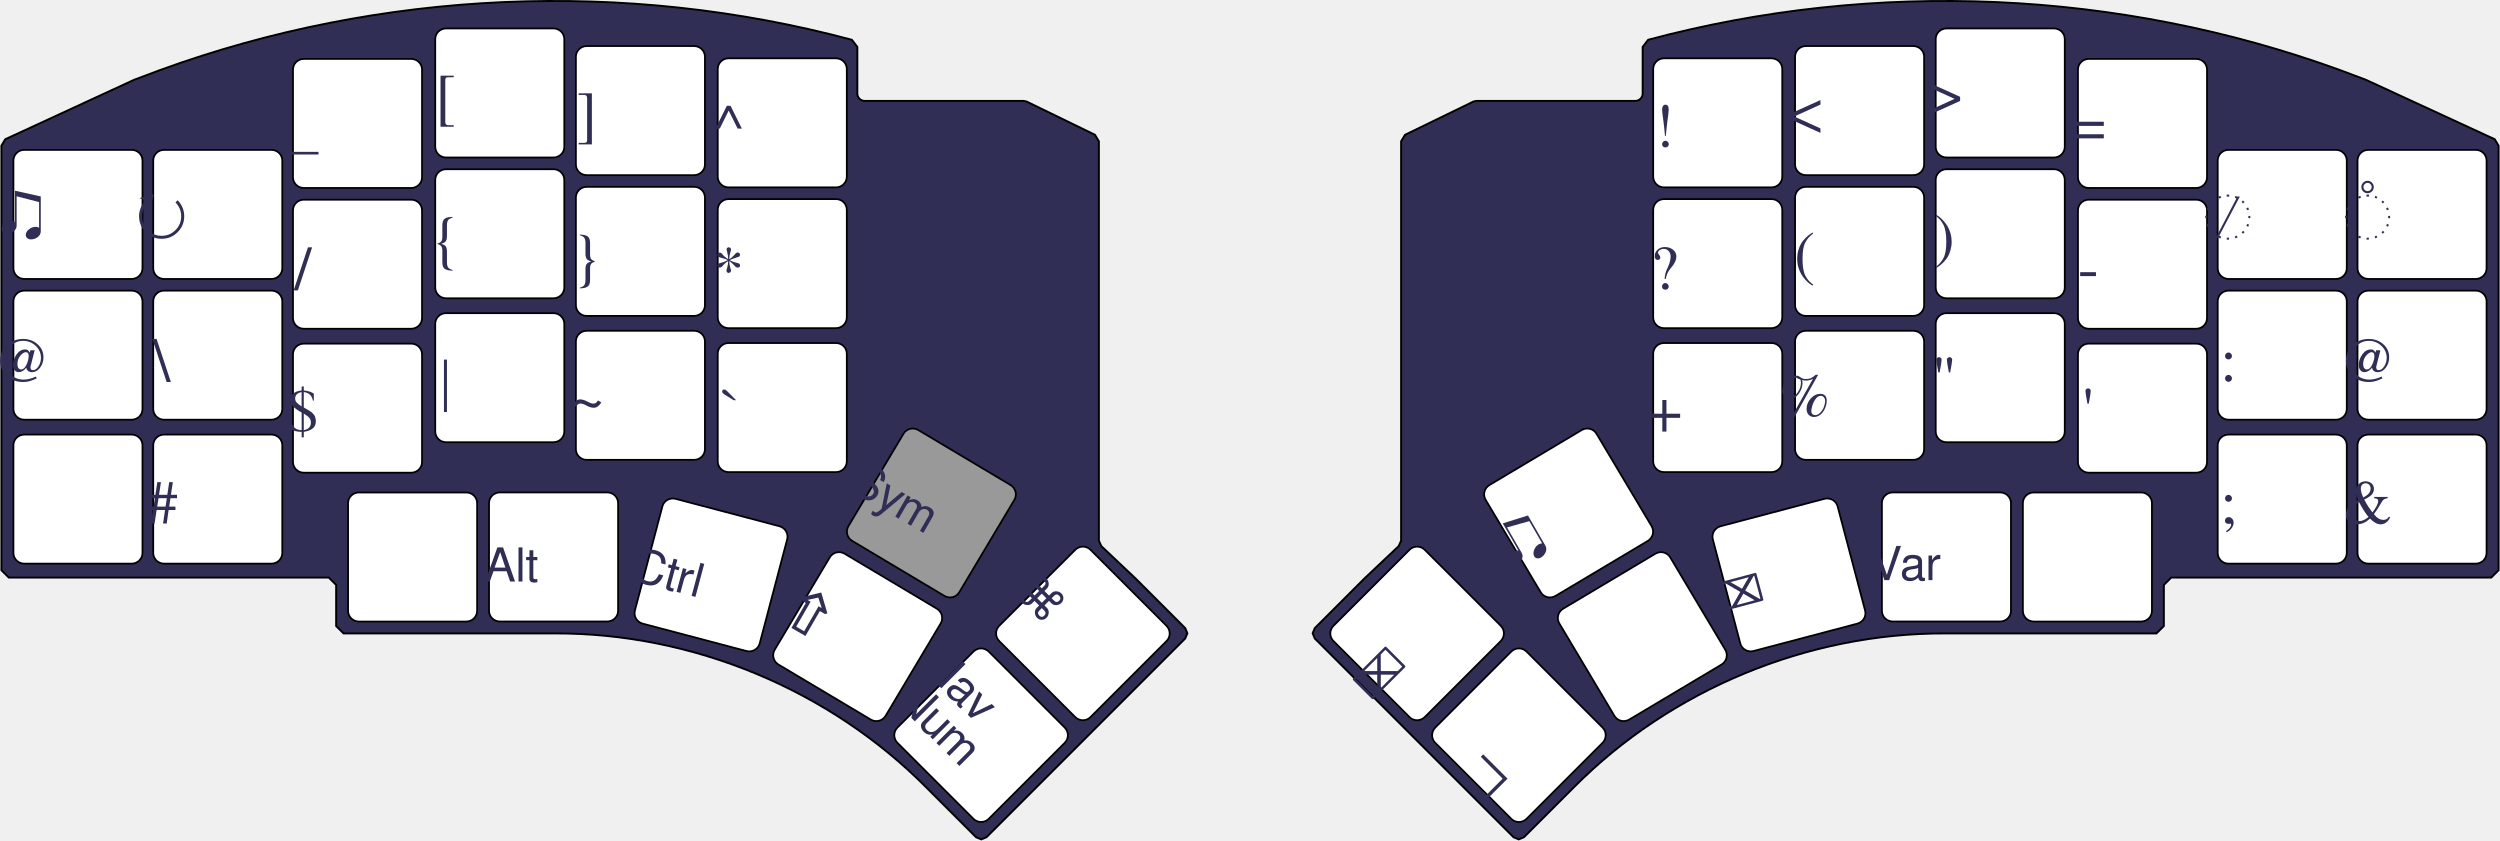
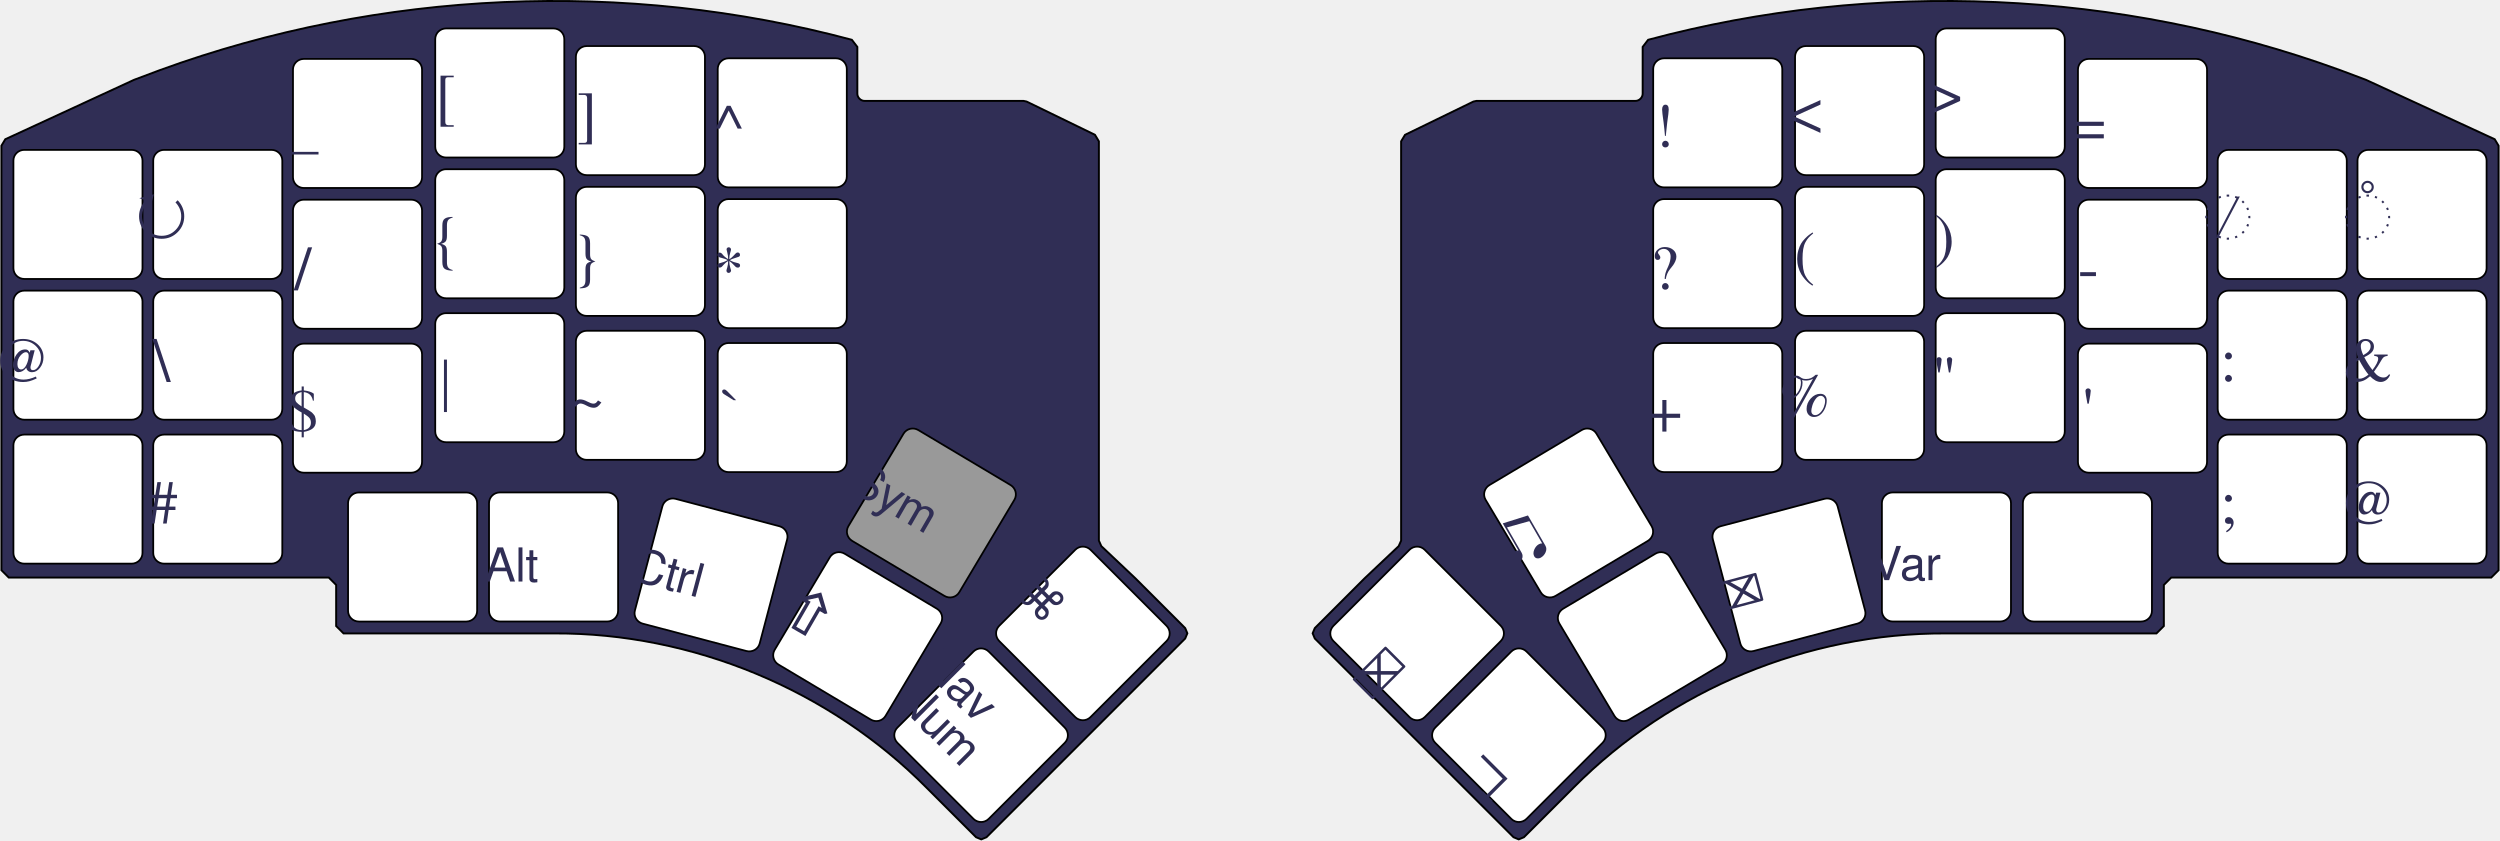
<svg xmlns="http://www.w3.org/2000/svg" viewBox="0 0 1281.106 430.683" width="33.896cm" height="11.395cm" version="1.1" id="svg72">
  <defs id="defs4">
    <marker id="DistanceX" orient="auto" refX="0" refY="0" style="overflow:visible">
      <path d="M 3,-3 -3,3 M 0,-5 V 5" style="stroke:#000000;stroke-width:0.5" id="path1" />
    </marker>
    <pattern id="Hatch" patternUnits="userSpaceOnUse" width="8" height="8" x="0" y="0">
      <path d="M8 4 l-4,4" stroke="#000000" stroke-width="0.25" linecap="square" id="path2" />
      <path d="M6 2 l-4,4" stroke="#000000" stroke-width="0.25" linecap="square" id="path3" />
      <path d="M4 0 l-4,4" stroke="#000000" stroke-width="0.25" linecap="square" id="path4" />
    </pattern>
    <symbol id="*MODEL_SPACE" />
    <symbol id="*PAPER_SPACE" />
  </defs>
  <g id="layer1" transform="translate(955.7768,-894.4584)">
    <path id="path64" style="fill:#302e55;fill-opacity:1;stroke:#000000" d="m 41.297,1219.052 c -70.712,-0.283 -140.885,28.783 -190.684,78.987 -8.485,8.485 -16.971,16.968 -25.456,25.453 l -2.673,1.109 -2.673,-1.109 -101.823,-101.822 -1.107,-2.673 1.107,-2.67 c 8.485,-8.484 16.97,-16.971 25.455,-25.458 l 17.511,-16.538 1.264,-2.821 1.4e-4,-4e-4 V 966.879 l 2.016,-3.343 35.043,-17.041 1.541,-0.328 h 81.401 c 2.024,0.049 3.829,-1.755 3.779,-3.78 V 918.502 l 2.809,-3.653 C 4.918,883.76 130.395,889.252 243.345,930.369 l 13.302,4.995 65.977,30.446 1.989,3.328 v 217.522 l 2.1e-4,2e-4 -3.779,3.78 H 156.856 l -3.78,3.781 v 21.051 l 1e-4,7e-4 -3.779,3.779 z" />
    <g id="layer2">
      <rect style="fill:#ffffff;stroke:#000000;stroke-width:0.92;stroke-opacity:1" id="rect72" width="66.142" height="66.142" x="252.322" y="1117.162" rx="5.563" ry="5.479" />
      <rect style="fill:#ffffff;stroke:#000000;stroke-width:0.92;stroke-opacity:1" id="rect73" width="66.142" height="66.142" x="252.322" y="1043.396" rx="5.563" ry="5.479" />
      <rect style="fill:#ffffff;stroke:#000000;stroke-width:0.92;stroke-opacity:1" id="rect74" width="66.142" height="66.142" x="252.322" y="971.261" rx="5.563" ry="5.479" />
      <rect style="fill:#ffffff;stroke:#000000;stroke-width:0.92;stroke-opacity:1" id="rect75" width="66.142" height="66.142" x="180.677" y="1117.162" rx="5.563" ry="5.479" />
      <rect style="fill:#ffffff;stroke:#000000;stroke-width:0.92;stroke-opacity:1" id="rect76" width="66.142" height="66.142" x="180.677" y="1043.396" rx="5.563" ry="5.479" />
      <rect style="fill:#ffffff;stroke:#000000;stroke-width:0.92;stroke-opacity:1" id="rect77" width="66.142" height="66.142" x="180.677" y="971.261" rx="5.563" ry="5.479" />
      <rect style="fill:#ffffff;stroke:#000000;stroke-width:0.92;stroke-opacity:1" id="rect78" width="66.142" height="66.142" x="109.061" y="1070.549" rx="5.563" ry="5.479" />
      <rect style="fill:#ffffff;stroke:#000000;stroke-width:0.92;stroke-opacity:1" id="rect79" width="66.142" height="66.142" x="109.061" y="996.784" rx="5.563" ry="5.479" />
      <rect style="fill:#ffffff;stroke:#000000;stroke-width:0.92;stroke-opacity:1" id="rect80" width="66.142" height="66.142" x="109.061" y="924.648" rx="5.563" ry="5.479" />
      <rect style="fill:#ffffff;stroke:#000000;stroke-width:0.92;stroke-opacity:1" id="rect81" width="66.142" height="66.142" x="36.163" y="1054.932" rx="5.563" ry="5.479" />
      <rect style="fill:#ffffff;stroke:#000000;stroke-width:0.92;stroke-opacity:1" id="rect82" width="66.142" height="66.142" x="36.163" y="981.166" rx="5.563" ry="5.479" />
      <rect style="fill:#ffffff;stroke:#000000;stroke-width:0.92;stroke-opacity:1" id="rect83" width="66.142" height="66.142" x="36.163" y="909.031" rx="5.563" ry="5.479" />
      <rect style="fill:#ffffff;stroke:#000000;stroke-width:0.92;stroke-opacity:1" id="rect84" width="66.142" height="66.142" x="-35.911" y="1063.967" rx="5.563" ry="5.479" />
      <rect style="fill:#ffffff;stroke:#000000;stroke-width:0.92;stroke-opacity:1" id="rect85" width="66.142" height="66.142" x="-35.911" y="990.202" rx="5.563" ry="5.479" />
      <rect style="fill:#ffffff;stroke:#000000;stroke-width:0.92;stroke-opacity:1" id="rect86" width="66.142" height="66.142" x="-35.911" y="918.066" rx="5.563" ry="5.479" />
      <rect style="fill:#ffffff;stroke:#000000;stroke-width:0.92;stroke-opacity:1" id="rect87" width="66.142" height="66.142" x="-108.604" y="1070.241" rx="5.563" ry="5.479" />
      <rect style="fill:#ffffff;stroke:#000000;stroke-width:0.92;stroke-opacity:1" id="rect88" width="66.142" height="66.142" x="-108.604" y="996.476" rx="5.563" ry="5.479" />
      <rect style="fill:#ffffff;stroke:#000000;stroke-width:0.92;stroke-opacity:1" id="rect89" width="66.142" height="66.142" x="-108.604" y="924.341" rx="5.563" ry="5.479" />
      <rect style="fill:#ffffff;stroke:#000000;stroke-width:0.92;stroke-opacity:1" id="rect90" width="66.142" height="66.142" x="80.835" y="1146.825" rx="5.563" ry="5.479" />
      <rect style="fill:#ffffff;stroke:#000000;stroke-width:0.92;stroke-opacity:1" id="rect91" width="66.142" height="66.142" x="8.595" y="1146.804" rx="5.563" ry="5.479" />
      <rect style="fill:#ffffff;stroke:#000000;stroke-width:0.92;stroke-opacity:1" id="rect97" width="66.142" height="66.142" x="-756.245" y="956.962" rx="5.563" ry="5.479" transform="rotate(-30.80289,-4.54e-5,-1.5015729e-6)" />
      <rect style="fill:#ffffff;stroke:#000000;stroke-width:0.92;stroke-opacity:1" id="rect98" width="66.142" height="66.142" x="-756.245" y="883.197" rx="5.563" ry="5.479" transform="rotate(-30.80289,-4.54e-5,-1.5015729e-6)" />
      <rect style="fill:#ffffff;stroke:#000000;stroke-width:0.92;stroke-opacity:1" id="rect100" width="66.142" height="66.142" x="-1057.519" y="740.217" rx="5.563" ry="5.479" transform="rotate(-45.00803,2.7067894e-6,1.0680611e-6)" />
      <rect style="fill:#ffffff;stroke:#000000;stroke-width:0.92;stroke-opacity:1" id="rect101" width="66.142" height="66.142" x="-1057.519" y="666.451" rx="5.563" ry="5.479" transform="rotate(-45.00803,2.7067894e-6,1.0680611e-6)" />
      <rect style="fill:#ffffff;stroke:#000000;stroke-width:0.92;stroke-opacity:1" id="rect102" width="66.142" height="66.142" x="-374.237" y="1106.686" rx="5.563" ry="5.479" transform="rotate(-14.78418,-4.0243595e-5,3.422599e-5)" />
    </g>
    <g id="layer3">
      <text xml:space="preserve" style="font-style:normal;font-variant:normal;font-weight:normal;font-stretch:normal;font-size:32px;line-height:1;font-family:FreeSerif;-inkscape-font-specification:FreeSerif;text-align:center;text-anchor:middle;fill:#302e55;fill-opacity:1;stroke:#000000;stroke-width:0.996;stroke-opacity:1" x="-74.872" y="969.726" id="text129">
        <tspan id="tspan129" x="-74.872" y="969.726" style="font-size:32px;fill-opacity:1;stroke:none;stroke-linejoin:bevel">!</tspan>
      </text>
      <text xml:space="preserve" style="font-style:normal;font-variant:normal;font-weight:normal;font-stretch:normal;font-size:32px;line-height:1;font-family:FreeSerif;-inkscape-font-specification:FreeSerif;text-align:center;text-anchor:middle;fill:#302e55;fill-opacity:1;stroke:#000000;stroke-width:0.996;stroke-opacity:1" x="-74.872" y="1042.675" id="text130">
        <tspan id="tspan130" x="-74.872" y="1042.675" style="font-size:32px;fill-opacity:1;stroke:none;stroke-linejoin:bevel">?</tspan>
      </text>
      <text xml:space="preserve" style="font-style:normal;font-variant:normal;font-weight:normal;font-stretch:normal;font-size:32px;line-height:1;font-family:FreeSerif;-inkscape-font-specification:FreeSerif;text-align:center;text-anchor:middle;fill:#302e55;fill-opacity:1;stroke:#000000;stroke-width:0.996;stroke-opacity:1" x="-74.872" y="1115.623" id="text131">
        <tspan id="tspan131" x="-74.872" y="1115.623" style="font-size:32px;fill-opacity:1;stroke:none;stroke-linejoin:bevel">+</tspan>
      </text>
      <text xml:space="preserve" style="font-style:normal;font-variant:normal;font-weight:normal;font-stretch:normal;font-size:32px;line-height:1;font-family:FreeSerif;-inkscape-font-specification:FreeSerif;text-align:center;text-anchor:middle;fill:#302e55;fill-opacity:1;stroke:#000000;stroke-width:0.996;stroke-opacity:1" x="-3.032" y="962.247" id="text132">
        <tspan id="tspan132" x="-3.032" y="962.247" style="font-size:32px;fill-opacity:1;stroke:none;stroke-linejoin:bevel">&lt;</tspan>
      </text>
      <text xml:space="preserve" style="font-style:normal;font-variant:normal;font-weight:normal;font-stretch:normal;font-size:32px;line-height:1;font-family:FreeSerif;-inkscape-font-specification:FreeSerif;text-align:center;text-anchor:middle;fill:#302e55;fill-opacity:1;stroke:#000000;stroke-width:0.996;stroke-opacity:1" x="-3.032" y="1035.195" id="text133">
        <tspan id="tspan133" x="-3.032" y="1035.195" style="font-size:32px;fill-opacity:1;stroke:none;stroke-linejoin:bevel">(</tspan>
      </text>
      <text xml:space="preserve" style="font-style:normal;font-variant:normal;font-weight:normal;font-stretch:normal;font-size:32px;line-height:1;font-family:FreeSerif;-inkscape-font-specification:FreeSerif;text-align:center;text-anchor:middle;fill:#302e55;fill-opacity:1;stroke:#000000;stroke-width:0.996;stroke-opacity:1" x="-3.032" y="1108.144" id="text134">
        <tspan id="tspan134" x="-3.032" y="1108.144" style="font-size:32px;fill-opacity:1;stroke:none;stroke-linejoin:bevel">%</tspan>
      </text>
      <text xml:space="preserve" style="font-style:normal;font-variant:normal;font-weight:normal;font-stretch:normal;font-size:32px;line-height:1;font-family:FreeSerif;-inkscape-font-specification:FreeSerif;text-align:center;text-anchor:middle;fill:#302e55;fill-opacity:1;stroke:#000000;stroke-width:0.996;stroke-opacity:1" x="68.542" y="953.214" id="text135">
        <tspan id="tspan135" x="68.542" y="953.214" style="font-size:32px;fill-opacity:1;stroke:none;stroke-linejoin:bevel">&gt;</tspan>
      </text>
      <text xml:space="preserve" style="font-style:normal;font-variant:normal;font-weight:normal;font-stretch:normal;font-size:32px;line-height:1;font-family:FreeSerif;-inkscape-font-specification:FreeSerif;text-align:center;text-anchor:middle;fill:#302e55;fill-opacity:1;stroke:#000000;stroke-width:0.996;stroke-opacity:1" x="68.542" y="1026.162" id="text136">
        <tspan id="tspan136" x="68.542" y="1026.162" style="font-size:32px;fill-opacity:1;stroke:none;stroke-linejoin:bevel">)</tspan>
      </text>
      <text xml:space="preserve" style="font-style:normal;font-variant:normal;font-weight:normal;font-stretch:normal;font-size:32px;line-height:1;font-family:FreeSerif;-inkscape-font-specification:FreeSerif;text-align:center;text-anchor:middle;fill:#302e55;fill-opacity:1;stroke:#000000;stroke-width:0.996;stroke-opacity:1" x="68.542" y="1099.111" id="text137">
        <tspan id="tspan137" x="68.542" y="1099.111" style="font-size:32px;fill-opacity:1;stroke:none;stroke-linejoin:bevel">"</tspan>
      </text>
      <text xml:space="preserve" style="font-style:normal;font-variant:normal;font-weight:normal;font-stretch:normal;font-size:32px;line-height:1;font-family:FreeSerif;-inkscape-font-specification:FreeSerif;text-align:center;text-anchor:middle;fill:#302e55;fill-opacity:1;stroke:#000000;stroke-width:0.996;stroke-opacity:1" x="142.242" y="969.206" id="text138">
        <tspan id="tspan138" x="142.242" y="969.206" style="font-size:32px;fill-opacity:1;stroke:none;stroke-linejoin:bevel">=</tspan>
      </text>
      <text xml:space="preserve" style="font-style:normal;font-variant:normal;font-weight:normal;font-stretch:normal;font-size:32px;line-height:1;font-family:FreeSerif;-inkscape-font-specification:FreeSerif;text-align:center;text-anchor:middle;fill:#302e55;fill-opacity:1;stroke:#000000;stroke-width:0.996;stroke-opacity:1" x="142.242" y="1042.155" id="text139">
        <tspan id="tspan139" x="142.242" y="1042.155" style="font-size:32px;fill-opacity:1;stroke:none;stroke-linejoin:bevel">-</tspan>
      </text>
      <text xml:space="preserve" style="font-style:normal;font-variant:normal;font-weight:normal;font-stretch:normal;font-size:32px;line-height:1;font-family:FreeSerif;-inkscape-font-specification:FreeSerif;text-align:center;text-anchor:middle;fill:#302e55;fill-opacity:1;stroke:#000000;stroke-width:0.996;stroke-opacity:1" x="142.242" y="1115.104" id="text140">
        <tspan id="tspan140" x="142.242" y="1115.104" style="font-size:32px;fill-opacity:1;stroke:none;stroke-linejoin:bevel">'</tspan>
      </text>
      <text xml:space="preserve" style="font-style:normal;font-variant:normal;font-weight:normal;font-stretch:normal;font-size:32px;line-height:1;font-family:FreeSerif;-inkscape-font-specification:FreeSerif;text-align:center;text-anchor:middle;fill:#302e55;fill-opacity:1;stroke:#000000;stroke-width:0.996;stroke-opacity:1" x="213.831" y="1016.826" id="text141">
        <tspan id="tspan141" x="213.831" y="1016.826" style="font-size:32px;fill-opacity:1;stroke:none;stroke-linejoin:bevel">◌̷</tspan>
      </text>
      <text xml:space="preserve" style="font-style:normal;font-variant:normal;font-weight:normal;font-stretch:normal;font-size:32px;line-height:1;font-family:FreeSerif;-inkscape-font-specification:FreeSerif;text-align:center;text-anchor:middle;fill:#302e55;fill-opacity:1;stroke:#000000;stroke-width:0.996;stroke-opacity:1" x="213.831" y="1089.775" id="text142">
        <tspan id="tspan142" x="213.831" y="1089.775" style="font-size:32px;fill-opacity:1;stroke:none;stroke-linejoin:bevel">:</tspan>
      </text>
      <text xml:space="preserve" style="font-style:normal;font-variant:normal;font-weight:normal;font-stretch:normal;font-size:32px;line-height:1;font-family:FreeSerif;-inkscape-font-specification:FreeSerif;text-align:center;text-anchor:middle;fill:#302e55;fill-opacity:1;stroke:#000000;stroke-width:0.996;stroke-opacity:1" x="213.831" y="1162.724" id="text143">
        <tspan id="tspan143" x="213.831" y="1162.724" style="font-size:32px;fill-opacity:1;stroke:none;stroke-linejoin:bevel">;</tspan>
      </text>
      <text xml:space="preserve" style="font-style:normal;font-variant:normal;font-weight:normal;font-stretch:normal;font-size:32px;line-height:1;font-family:FreeSerif;-inkscape-font-specification:FreeSerif;text-align:center;text-anchor:middle;fill:#302e55;fill-opacity:1;stroke:#000000;stroke-width:0.996;stroke-opacity:1" x="285.473" y="1016.826" id="text144">
        <tspan id="tspan144" x="285.473" y="1016.826" style="font-size:32px;fill-opacity:1;stroke:none;stroke-linejoin:bevel">◌̊</tspan>
      </text>
      <text xml:space="preserve" style="font-style:normal;font-variant:normal;font-weight:normal;font-stretch:normal;font-size:32px;line-height:1;font-family:FreeSerif;-inkscape-font-specification:FreeSerif;text-align:center;text-anchor:middle;fill:#302e55;fill-opacity:1;stroke:#000000;stroke-width:0.996;stroke-opacity:1" x="285.473" y="1089.775" id="text145">
-         <tspan id="tspan145" x="285.473" y="1089.775" style="font-size:32px;fill-opacity:1;stroke:none;stroke-linejoin:bevel">@</tspan>
+         <tspan id="tspan145" x="285.473" y="1089.775" style="font-size:32px;fill-opacity:1;stroke:none;stroke-linejoin:bevel">&amp;</tspan>
      </text>
      <text xml:space="preserve" style="font-style:normal;font-variant:normal;font-weight:normal;font-stretch:normal;font-size:32px;line-height:1;font-family:FreeSerif;-inkscape-font-specification:FreeSerif;text-align:center;text-anchor:middle;fill:#302e55;fill-opacity:1;stroke:#000000;stroke-width:0.996;stroke-opacity:1" x="285.473" y="1162.724" id="text146">
-         <tspan id="tspan146" x="285.473" y="1162.724" style="font-size:32px;fill-opacity:1;stroke:none;stroke-linejoin:bevel">&amp;</tspan>
+         <tspan id="tspan146" x="285.473" y="1162.724" style="font-size:32px;fill-opacity:1;stroke:none;stroke-linejoin:bevel">@</tspan>
      </text>
      <text xml:space="preserve" style="font-style:normal;font-variant:normal;font-weight:normal;font-stretch:normal;font-size:32px;line-height:1;font-family:FreeSerif;-inkscape-font-specification:FreeSerif;text-align:center;text-anchor:middle;fill:#302e55;fill-opacity:1;stroke:#000000;stroke-width:0.996;stroke-opacity:1" x="113.572" y="1191.866" id="text147">
        <tspan id="tspan147" x="113.572" y="1191.866" style="font-size:32px;fill-opacity:1;stroke:none;stroke-linejoin:bevel" />
      </text>
      <text xml:space="preserve" style="font-style:normal;font-variant:normal;font-weight:normal;font-stretch:normal;font-size:24px;line-height:1;font-family:FreeSans;-inkscape-font-specification:FreeSans;text-align:center;text-anchor:middle;fill:#302e55;fill-opacity:1;stroke:#000000;stroke-width:0.996;stroke-opacity:1" x="42.128" y="1191.735" id="text148">
        <tspan id="tspan148" x="42.128" y="1191.735" style="font-style:normal;font-variant:normal;font-weight:normal;font-stretch:normal;font-size:24px;font-family:FreeSans;-inkscape-font-specification:FreeSans;fill-opacity:1;stroke:none;stroke-linejoin:bevel">Var</tspan>
      </text>
      <text xml:space="preserve" style="font-style:normal;font-variant:normal;font-weight:normal;font-stretch:normal;font-size:32px;line-height:1;font-family:FreeSerif;-inkscape-font-specification:FreeSerif;text-align:center;text-anchor:middle;fill:#302e55;fill-opacity:1;stroke:#000000;stroke-width:0.996;stroke-opacity:1" x="-709.492" y="1013.67" id="text149" transform="rotate(-30,5.6941888e-6,1.0416908e-6)">
        <tspan id="tspan149" x="-709.492" y="1013.67" style="font-size:32px;fill-opacity:1;stroke:none;stroke-linejoin:bevel" />
      </text>
      <text xml:space="preserve" style="font-style:normal;font-variant:normal;font-weight:normal;font-stretch:normal;font-size:32px;line-height:1;font-family:FreeSerif;-inkscape-font-specification:FreeSerif;text-align:center;text-anchor:middle;fill:#302e55;fill-opacity:1;stroke:#000000;stroke-width:0.996;stroke-opacity:1" x="-710.632" y="938.685" id="text152" transform="rotate(-30,5.6941888e-6,1.0416908e-6)">
        <tspan id="tspan152" x="-710.632" y="938.685" style="font-size:32px;fill-opacity:1;stroke:none;stroke-linejoin:bevel">♫</tspan>
      </text>
      <text xml:space="preserve" style="font-style:normal;font-variant:normal;font-weight:normal;font-stretch:normal;font-size:32px;line-height:1;font-family:FreeSerif;-inkscape-font-specification:FreeSerif;text-align:center;text-anchor:middle;fill:#302e55;fill-opacity:1;stroke:#000000;stroke-width:0.996;stroke-opacity:1" x="-346.006" y="1147.73" id="text160" transform="rotate(-15)">
        <tspan id="tspan160" x="-346.006" y="1147.73" style="font-size:32px;fill-opacity:1;stroke:none;stroke-linejoin:bevel">⌫</tspan>
      </text>
      <text xml:space="preserve" style="font-style:normal;font-variant:normal;font-weight:normal;font-stretch:normal;font-size:32px;line-height:1;font-family:FreeSerif;-inkscape-font-specification:FreeSerif;text-align:center;text-anchor:middle;fill:#302e55;fill-opacity:1;stroke:#000000;stroke-width:0.996;stroke-opacity:1" x="-1024.946" y="787.226" id="text161" transform="rotate(-45,9.0165756e-7,4.8071894e-6)">
        <tspan id="tspan161" x="-1024.946" y="787.226" style="font-size:32px;fill-opacity:1;stroke:none;stroke-linejoin:bevel">↵</tspan>
      </text>
      <text xml:space="preserve" style="font-style:normal;font-variant:normal;font-weight:normal;font-stretch:normal;font-size:32px;line-height:1;font-family:FreeSerif;-inkscape-font-specification:FreeSerif;text-align:center;text-anchor:middle;fill:#302e55;fill-opacity:1;stroke:#000000;stroke-width:0.996;stroke-opacity:1" x="-1024.439" y="707.568" id="text162" transform="rotate(-45)">
        <tspan id="tspan162" x="-1024.439" y="707.568" style="font-size:32px;fill-opacity:1;stroke:none;stroke-linejoin:bevel">⌧</tspan>
      </text>
    </g>
  </g>
  <g id="g211" transform="matrix(-1,0,0,1,325.3293,-894.4584)">
    <path id="path162" style="fill:#302e55;fill-opacity:1;stroke:#000000" d="m 41.297,1219.052 c -70.712,-0.283 -140.885,28.783 -190.684,78.987 -8.485,8.485 -16.971,16.968 -25.456,25.453 l -2.673,1.109 -2.673,-1.109 -101.823,-101.822 -1.107,-2.673 1.107,-2.67 c 8.485,-8.484 16.97,-16.971 25.455,-25.458 l 17.511,-16.538 1.264,-2.821 1.4e-4,-4e-4 V 966.879 l 2.016,-3.343 35.043,-17.041 1.541,-0.328 h 81.401 c 2.024,0.049 3.829,-1.755 3.779,-3.78 V 918.502 l 2.809,-3.653 C 4.918,883.76 130.395,889.252 243.345,930.369 l 13.302,4.995 65.977,30.446 1.989,3.328 v 217.522 l 2.1e-4,2e-4 -3.779,3.78 H 156.856 l -3.78,3.781 v 21.051 l 1e-4,7e-4 -3.779,3.779 z" />
    <g id="g186">
      <rect style="fill:#ffffff;stroke:#000000;stroke-width:0.92;stroke-opacity:1" id="rect162" width="66.142" height="66.142" x="252.322" y="1117.162" rx="5.563" ry="5.479" />
      <rect style="fill:#ffffff;stroke:#000000;stroke-width:0.92;stroke-opacity:1" id="rect163" width="66.142" height="66.142" x="252.322" y="1043.396" rx="5.563" ry="5.479" />
      <rect style="fill:#ffffff;stroke:#000000;stroke-width:0.92;stroke-opacity:1" id="rect164" width="66.142" height="66.142" x="252.322" y="971.261" rx="5.563" ry="5.479" />
      <rect style="fill:#ffffff;stroke:#000000;stroke-width:0.92;stroke-opacity:1" id="rect165" width="66.142" height="66.142" x="180.677" y="1117.162" rx="5.563" ry="5.479" />
      <rect style="fill:#ffffff;stroke:#000000;stroke-width:0.92;stroke-opacity:1" id="rect166" width="66.142" height="66.142" x="180.677" y="1043.396" rx="5.563" ry="5.479" />
      <rect style="fill:#ffffff;stroke:#000000;stroke-width:0.92;stroke-opacity:1" id="rect167" width="66.142" height="66.142" x="180.677" y="971.261" rx="5.563" ry="5.479" />
      <rect style="fill:#ffffff;stroke:#000000;stroke-width:0.92;stroke-opacity:1" id="rect168" width="66.142" height="66.142" x="109.061" y="1070.549" rx="5.563" ry="5.479" />
      <rect style="fill:#ffffff;stroke:#000000;stroke-width:0.92;stroke-opacity:1" id="rect169" width="66.142" height="66.142" x="109.061" y="996.784" rx="5.563" ry="5.479" />
      <rect style="fill:#ffffff;stroke:#000000;stroke-width:0.92;stroke-opacity:1" id="rect170" width="66.142" height="66.142" x="109.061" y="924.648" rx="5.563" ry="5.479" />
      <rect style="fill:#ffffff;stroke:#000000;stroke-width:0.92;stroke-opacity:1" id="rect171" width="66.142" height="66.142" x="36.163" y="1054.932" rx="5.563" ry="5.479" />
      <rect style="fill:#ffffff;stroke:#000000;stroke-width:0.92;stroke-opacity:1" id="rect172" width="66.142" height="66.142" x="36.163" y="981.166" rx="5.563" ry="5.479" />
      <rect style="fill:#ffffff;stroke:#000000;stroke-width:0.92;stroke-opacity:1" id="rect173" width="66.142" height="66.142" x="36.163" y="909.031" rx="5.563" ry="5.479" />
      <rect style="fill:#ffffff;stroke:#000000;stroke-width:0.92;stroke-opacity:1" id="rect174" width="66.142" height="66.142" x="-35.911" y="1063.967" rx="5.563" ry="5.479" />
      <rect style="fill:#ffffff;stroke:#000000;stroke-width:0.92;stroke-opacity:1" id="rect175" width="66.142" height="66.142" x="-35.911" y="990.202" rx="5.563" ry="5.479" />
      <rect style="fill:#ffffff;stroke:#000000;stroke-width:0.92;stroke-opacity:1" id="rect176" width="66.142" height="66.142" x="-35.911" y="918.066" rx="5.563" ry="5.479" />
      <rect style="fill:#ffffff;stroke:#000000;stroke-width:0.92;stroke-opacity:1" id="rect177" width="66.142" height="66.142" x="-108.604" y="1070.241" rx="5.563" ry="5.479" />
      <rect style="fill:#ffffff;stroke:#000000;stroke-width:0.92;stroke-opacity:1" id="rect178" width="66.142" height="66.142" x="-108.604" y="996.476" rx="5.563" ry="5.479" />
      <rect style="fill:#ffffff;stroke:#000000;stroke-width:0.92;stroke-opacity:1" id="rect179" width="66.142" height="66.142" x="-108.604" y="924.341" rx="5.563" ry="5.479" />
      <rect style="fill:#ffffff;stroke:#000000;stroke-width:0.92;stroke-opacity:1" id="rect180" width="66.142" height="66.142" x="80.835" y="1146.825" rx="5.563" ry="5.479" />
      <rect style="fill:#ffffff;stroke:#000000;stroke-width:0.92;stroke-opacity:1" id="rect181" width="66.142" height="66.142" x="8.595" y="1146.804" rx="5.563" ry="5.479" />
      <rect style="fill:#ffffff;stroke:#000000;stroke-width:0.92;stroke-opacity:1" id="rect182" width="66.142" height="66.142" x="-756.245" y="956.962" rx="5.563" ry="5.479" transform="rotate(-30.80289,-4.54e-5,-1.5015729e-6)" />
      <rect style="fill:#999999;stroke:#000000;stroke-width:0.92;stroke-opacity:1" id="rect183" width="66.142" height="66.142" x="-756.245" y="883.197" rx="5.563" ry="5.479" transform="rotate(-30.80289,-4.54e-5,-1.5015729e-6)" />
      <rect style="fill:#ffffff;stroke:#000000;stroke-width:0.92;stroke-opacity:1" id="rect184" width="66.142" height="66.142" x="-1057.519" y="740.217" rx="5.563" ry="5.479" transform="rotate(-45.00803,2.7067894e-6,1.0680611e-6)" />
      <rect style="fill:#ffffff;stroke:#000000;stroke-width:0.92;stroke-opacity:1" id="rect185" width="66.142" height="66.142" x="-1057.519" y="666.451" rx="5.563" ry="5.479" transform="rotate(-45.00803,2.7067894e-6,1.0680611e-6)" />
      <rect style="fill:#ffffff;stroke:#000000;stroke-width:0.92;stroke-opacity:1" id="rect186" width="66.142" height="66.142" x="-374.237" y="1106.686" rx="5.563" ry="5.479" transform="rotate(-14.78418,-4.0243595e-5,3.422599e-5)" />
    </g>
    <g id="layer4" transform="translate(1.474411)">
      <text xml:space="preserve" style="font-style:normal;font-variant:normal;font-weight:normal;font-stretch:normal;font-size:32px;line-height:1;font-family:FreeSerif;-inkscape-font-specification:FreeSerif;text-align:center;text-anchor:middle;fill:#302e55;fill-opacity:1;stroke:#000000;stroke-width:0.996;stroke-opacity:1" x="-915.123" y="1016.826" id="text211" transform="matrix(-1,0,0,1,-630.4476,0)">
-         <tspan id="tspan211" x="-915.123" y="1016.826" style="font-size:32px;fill-opacity:1;stroke:none;stroke-linejoin:bevel">♫</tspan>
+         <tspan id="tspan211" x="-915.123" y="1016.826" style="font-size:32px;fill-opacity:1;stroke:none;stroke-linejoin:bevel" />
      </text>
      <text xml:space="preserve" style="font-style:normal;font-variant:normal;font-weight:normal;font-stretch:normal;font-size:32px;line-height:1;font-family:FreeSerif;-inkscape-font-specification:FreeSerif;text-align:center;text-anchor:middle;fill:#302e55;fill-opacity:1;stroke:#000000;stroke-width:0.996;stroke-opacity:1" x="-915.123" y="1089.775" id="text212" transform="matrix(-1,0,0,1,-630.4476,0)">
        <tspan id="tspan212" x="-915.123" y="1089.775" style="font-size:32px;fill-opacity:1;stroke:none;stroke-linejoin:bevel">@</tspan>
      </text>
      <text xml:space="preserve" style="font-style:normal;font-variant:normal;font-weight:normal;font-stretch:normal;font-size:32px;line-height:1;font-family:FreeSerif;-inkscape-font-specification:FreeSerif;text-align:center;text-anchor:middle;fill:#302e55;fill-opacity:1;stroke:#000000;stroke-width:0.996;stroke-opacity:1" x="-915.123" y="1162.724" id="text213" transform="matrix(-1,0,0,1,-630.4476,0)">
        <tspan id="tspan213" x="-915.123" y="1162.724" style="font-size:32px;fill-opacity:1;stroke:none;stroke-linejoin:bevel" />
      </text>
      <text xml:space="preserve" style="font-style:normal;font-variant:normal;font-weight:normal;font-stretch:normal;font-size:32px;line-height:1;font-family:FreeSerif;-inkscape-font-specification:FreeSerif;text-align:center;text-anchor:middle;fill:#302e55;fill-opacity:1;stroke:#000000;stroke-width:0.996;stroke-opacity:1" x="-843.481" y="1016.826" id="text214" transform="matrix(-1,0,0,1,-630.4476,0)">
        <tspan id="tspan214" x="-843.481" y="1016.826" style="font-size:32px;fill-opacity:1;stroke:none;stroke-linejoin:bevel">↻</tspan>
      </text>
      <text xml:space="preserve" style="font-style:normal;font-variant:normal;font-weight:normal;font-stretch:normal;font-size:32px;line-height:1;font-family:FreeSerif;-inkscape-font-specification:FreeSerif;text-align:center;text-anchor:middle;fill:#302e55;fill-opacity:1;stroke:#000000;stroke-width:0.996;stroke-opacity:1" x="-843.481" y="1089.775" id="text215" transform="matrix(-1,0,0,1,-630.4476,0)">
        <tspan id="tspan215" x="-843.481" y="1089.775" style="font-size:32px;fill-opacity:1;stroke:none;stroke-linejoin:bevel">\</tspan>
      </text>
      <text xml:space="preserve" style="font-style:normal;font-variant:normal;font-weight:normal;font-stretch:normal;font-size:32px;line-height:1;font-family:FreeSerif;-inkscape-font-specification:FreeSerif;text-align:center;text-anchor:middle;fill:#302e55;fill-opacity:1;stroke:#000000;stroke-width:0.996;stroke-opacity:1" x="-843.481" y="1162.724" id="text216" transform="matrix(-1,0,0,1,-630.4476,0)">
        <tspan id="tspan216" x="-843.481" y="1162.724" style="font-size:32px;fill-opacity:1;stroke:none;stroke-linejoin:bevel">#</tspan>
      </text>
      <text xml:space="preserve" style="font-style:normal;font-variant:normal;font-weight:normal;font-stretch:normal;font-size:32px;line-height:1;font-family:FreeSerif;-inkscape-font-specification:FreeSerif;text-align:center;text-anchor:middle;fill:#302e55;fill-opacity:1;stroke:#000000;stroke-width:0.996;stroke-opacity:1" x="-140.642" y="969.873" id="text217" transform="scale(-1,1)">
        <tspan id="tspan217" x="-140.642" y="969.873" style="font-size:32px;fill-opacity:1;stroke:none;stroke-linejoin:bevel">_</tspan>
      </text>
      <text xml:space="preserve" style="font-style:normal;font-variant:normal;font-weight:normal;font-stretch:normal;font-size:32px;line-height:1;font-family:FreeSerif;-inkscape-font-specification:FreeSerif;text-align:center;text-anchor:middle;fill:#302e55;fill-opacity:1;stroke:#000000;stroke-width:0.996;stroke-opacity:1" x="-140.642" y="1042.821" id="text218" transform="scale(-1,1)">
        <tspan id="tspan218" x="-140.642" y="1042.821" style="font-size:32px;fill-opacity:1;stroke:none;stroke-linejoin:bevel">/</tspan>
      </text>
      <text xml:space="preserve" style="font-style:normal;font-variant:normal;font-weight:normal;font-stretch:normal;font-size:32px;line-height:1;font-family:FreeSerif;-inkscape-font-specification:FreeSerif;text-align:center;text-anchor:middle;fill:#302e55;fill-opacity:1;stroke:#000000;stroke-width:0.996;stroke-opacity:1" x="-140.642" y="1115.77" id="text219" transform="scale(-1,1)">
        <tspan id="tspan219" x="-140.642" y="1115.77" style="font-size:32px;fill-opacity:1;stroke:none;stroke-linejoin:bevel">$</tspan>
      </text>
      <text xml:space="preserve" style="font-style:normal;font-variant:normal;font-weight:normal;font-stretch:normal;font-size:32px;line-height:1;font-family:FreeSerif;-inkscape-font-specification:FreeSerif;text-align:center;text-anchor:middle;fill:#302e55;fill-opacity:1;stroke:#000000;stroke-width:0.996;stroke-opacity:1" x="-67.597" y="954.429" id="text220" transform="scale(-1,1)">
        <tspan id="tspan220" x="-67.597" y="954.429" style="font-size:32px;fill-opacity:1;stroke:none;stroke-linejoin:bevel">[</tspan>
      </text>
      <text xml:space="preserve" style="font-style:normal;font-variant:normal;font-weight:normal;font-stretch:normal;font-size:32px;line-height:1;font-family:FreeSerif;-inkscape-font-specification:FreeSerif;text-align:center;text-anchor:middle;fill:#302e55;fill-opacity:1;stroke:#000000;stroke-width:0.996;stroke-opacity:1" x="-67.597" y="1027.378" id="text221" transform="scale(-1,1)">
        <tspan id="tspan221" x="-67.597" y="1027.378" style="font-size:32px;fill-opacity:1;stroke:none;stroke-linejoin:bevel">{</tspan>
      </text>
      <text xml:space="preserve" style="font-style:normal;font-variant:normal;font-weight:normal;font-stretch:normal;font-size:32px;line-height:1;font-family:FreeSerif;-inkscape-font-specification:FreeSerif;text-align:center;text-anchor:middle;fill:#302e55;fill-opacity:1;stroke:#000000;stroke-width:0.996;stroke-opacity:1" x="-67.597" y="1100.327" id="text222" transform="scale(-1,1)">
        <tspan id="tspan222" x="-67.597" y="1100.327" style="font-size:32px;fill-opacity:1;stroke:none;stroke-linejoin:bevel">|</tspan>
      </text>
      <text xml:space="preserve" style="font-style:normal;font-variant:normal;font-weight:normal;font-stretch:normal;font-size:32px;line-height:1;font-family:FreeSerif;-inkscape-font-specification:FreeSerif;text-align:center;text-anchor:middle;fill:#302e55;fill-opacity:1;stroke:#000000;stroke-width:0.996;stroke-opacity:1" x="4.926" y="963.47" id="text223" transform="scale(-1,1)">
        <tspan id="tspan223" x="4.926" y="963.47" style="font-size:32px;fill-opacity:1;stroke:none;stroke-linejoin:bevel">]</tspan>
      </text>
      <text xml:space="preserve" style="font-style:normal;font-variant:normal;font-weight:normal;font-stretch:normal;font-size:32px;line-height:1;font-family:FreeSerif;-inkscape-font-specification:FreeSerif;text-align:center;text-anchor:middle;fill:#302e55;fill-opacity:1;stroke:#000000;stroke-width:0.996;stroke-opacity:1" x="4.926" y="1036.419" id="text224" transform="scale(-1,1)">
        <tspan id="tspan224" x="4.926" y="1036.419" style="font-size:32px;fill-opacity:1;stroke:none;stroke-linejoin:bevel">}</tspan>
      </text>
      <text xml:space="preserve" style="font-style:normal;font-variant:normal;font-weight:normal;font-stretch:normal;font-size:32px;line-height:1;font-family:FreeSerif;-inkscape-font-specification:FreeSerif;text-align:center;text-anchor:middle;fill:#302e55;fill-opacity:1;stroke:#000000;stroke-width:0.996;stroke-opacity:1" x="4.926" y="1109.368" id="text225" transform="scale(-1,1)">
        <tspan id="tspan225" x="4.926" y="1109.368" style="font-size:32px;fill-opacity:1;stroke:none;stroke-linejoin:bevel">~</tspan>
      </text>
      <text xml:space="preserve" style="font-style:normal;font-variant:normal;font-weight:normal;font-stretch:normal;font-size:32px;line-height:1;font-family:FreeSerif;-inkscape-font-specification:FreeSerif;text-align:center;text-anchor:middle;fill:#302e55;fill-opacity:1;stroke:#000000;stroke-width:0.996;stroke-opacity:1" x="77.555" y="969.856" id="text226" transform="scale(-1,1)">
        <tspan id="tspan226" x="77.555" y="969.856" style="font-size:32px;fill-opacity:1;stroke:none;stroke-linejoin:bevel">^</tspan>
      </text>
      <text xml:space="preserve" style="font-style:normal;font-variant:normal;font-weight:normal;font-stretch:normal;font-size:32px;line-height:1;font-family:FreeSerif;-inkscape-font-specification:FreeSerif;text-align:center;text-anchor:middle;fill:#302e55;fill-opacity:1;stroke:#000000;stroke-width:0.996;stroke-opacity:1" x="77.555" y="1042.805" id="text227" transform="scale(-1,1)">
        <tspan id="tspan227" x="77.555" y="1042.805" style="font-size:32px;fill-opacity:1;stroke:none;stroke-linejoin:bevel">*</tspan>
      </text>
      <text xml:space="preserve" style="font-style:normal;font-variant:normal;font-weight:normal;font-stretch:normal;font-size:32px;line-height:1;font-family:FreeSerif;-inkscape-font-specification:FreeSerif;text-align:center;text-anchor:middle;fill:#302e55;fill-opacity:1;stroke:#000000;stroke-width:0.996;stroke-opacity:1" x="77.555" y="1115.754" id="text228" transform="scale(-1,1)">
        <tspan id="tspan228" x="77.555" y="1115.754" style="font-size:32px;fill-opacity:1;stroke:none;stroke-linejoin:bevel">`</tspan>
      </text>
      <text xml:space="preserve" style="font-style:normal;font-variant:normal;font-weight:normal;font-stretch:normal;font-size:32px;line-height:1;font-family:FreeSerif;-inkscape-font-specification:FreeSerif;text-align:center;text-anchor:middle;fill:#302e55;fill-opacity:1;stroke:#000000;stroke-width:0.996;stroke-opacity:1" x="-112.437" y="1192.456" id="text229" transform="scale(-1,1)">
        <tspan id="tspan229" x="-112.437" y="1192.456" style="font-size:32px;fill-opacity:1;stroke:none;stroke-linejoin:bevel" />
      </text>
      <text xml:space="preserve" style="font-style:normal;font-variant:normal;font-weight:normal;font-stretch:normal;font-size:24px;line-height:1;font-family:FreeSans;-inkscape-font-specification:FreeSans;text-align:center;text-anchor:middle;fill:#302e55;fill-opacity:1;stroke:#000000;stroke-width:0.996;stroke-opacity:1" x="-40.794" y="1192.456" id="text230" transform="scale(-1,1)">
        <tspan id="tspan230" x="-40.794" y="1192.456" style="fill-opacity:1;stroke:none;stroke-linejoin:bevel;-inkscape-font-specification:FreeSans;font-family:FreeSans;font-weight:normal;font-style:normal;font-stretch:normal;font-variant:normal;font-size:24px">Alt</tspan>
      </text>
      <text xml:space="preserve" style="font-style:normal;font-variant:normal;font-weight:normal;font-stretch:normal;font-size:24px;line-height:1;font-family:FreeSans;-inkscape-font-specification:FreeSans;text-align:center;text-anchor:middle;fill:#302e55;fill-opacity:1;stroke:#000000;stroke-width:0.996;stroke-opacity:1" x="346.502" y="1151.024" id="text243" transform="matrix(-0.9659258,0.258819,0.258819,0.9659258,0,0)">
        <tspan id="tspan243" x="346.502" y="1151.024" style="fill-opacity:1;stroke:none;stroke-linejoin:bevel;-inkscape-font-specification:FreeSans;font-family:FreeSans;font-weight:normal;font-style:normal;font-stretch:normal;font-variant:normal;font-size:24px">Ctrl</tspan>
      </text>
      <text xml:space="preserve" style="font-style:normal;font-variant:normal;font-weight:normal;font-stretch:normal;font-size:32px;line-height:1;font-family:FreeSerif;-inkscape-font-specification:FreeSerif;text-align:center;text-anchor:middle;fill:#302e55;fill-opacity:1;stroke:#000000;stroke-width:0.996;stroke-opacity:1" x="711.051" y="1012.44" id="text244" transform="matrix(-0.8660254,0.5,0.5,0.8660254,0,0)">
        <tspan id="tspan244" x="711.051" y="1012.44" style="font-size:32px;fill-opacity:1;stroke:none;stroke-linejoin:bevel">⇧</tspan>
      </text>
      <text xml:space="preserve" style="font-style:normal;font-variant:normal;font-weight:normal;font-stretch:normal;font-size:24px;line-height:1;font-family:FreeSans;-inkscape-font-specification:FreeSans;text-align:center;text-anchor:middle;fill:#302e55;fill-opacity:1;stroke:#000000;stroke-width:0.996;stroke-opacity:1" x="712.323" y="936.452" id="text245" transform="matrix(-0.8660254,0.5,0.5,0.8660254,0,0)">
        <tspan id="tspan245" x="712.323" y="936.452" style="fill-opacity:1;stroke:none;stroke-linejoin:bevel;-inkscape-font-specification:FreeSans;font-family:FreeSans;font-weight:normal;font-style:normal;font-stretch:normal;font-variant:normal;font-size:24px">Sym</tspan>
      </text>
      <text xml:space="preserve" style="font-style:normal;font-variant:normal;font-weight:normal;font-stretch:normal;font-size:32px;line-height:1;font-family:FreeSerif;-inkscape-font-specification:FreeSerif;text-align:center;text-anchor:middle;fill:#302e55;fill-opacity:1;stroke:#000000;stroke-width:0.996;stroke-opacity:1" x="1025.742" y="711.219" id="text246" transform="matrix(-0.7071068,0.7071068,0.7071068,0.7071068,0,0)">
        <tspan id="tspan246" x="1025.742" y="711.219" style="font-size:32px;fill-opacity:1;stroke:none;stroke-linejoin:bevel">⌘</tspan>
      </text>
      <text xml:space="preserve" style="font-style:normal;font-variant:normal;font-weight:normal;font-stretch:normal;font-size:24px;line-height:0.9;font-family:FreeSerif;-inkscape-font-specification:FreeSerif;text-align:center;text-anchor:middle;fill:#302e55;fill-opacity:1;stroke:#000000;stroke-width:0.996;stroke-opacity:1" x="1026.423" y="769.791" id="text247" transform="matrix(-0.7071068,0.7071068,0.7071068,0.7071068,0,0)">
        <tspan id="tspan247" x="1026.423" y="769.791" style="font-style:normal;font-variant:normal;font-weight:normal;font-stretch:normal;font-size:24px;font-family:FreeSans;-inkscape-font-specification:FreeSans;fill-opacity:1;stroke:none;stroke-linejoin:bevel;line-height:0.9">Nav</tspan>
        <tspan x="1026.423" y="791.391" style="font-style:normal;font-variant:normal;font-weight:normal;font-stretch:normal;font-size:24px;font-family:FreeSans;-inkscape-font-specification:FreeSans;fill-opacity:1;stroke:none;stroke-linejoin:bevel;line-height:0.9" id="tspan1">Num</tspan>
      </text>
    </g>
  </g>
</svg>
